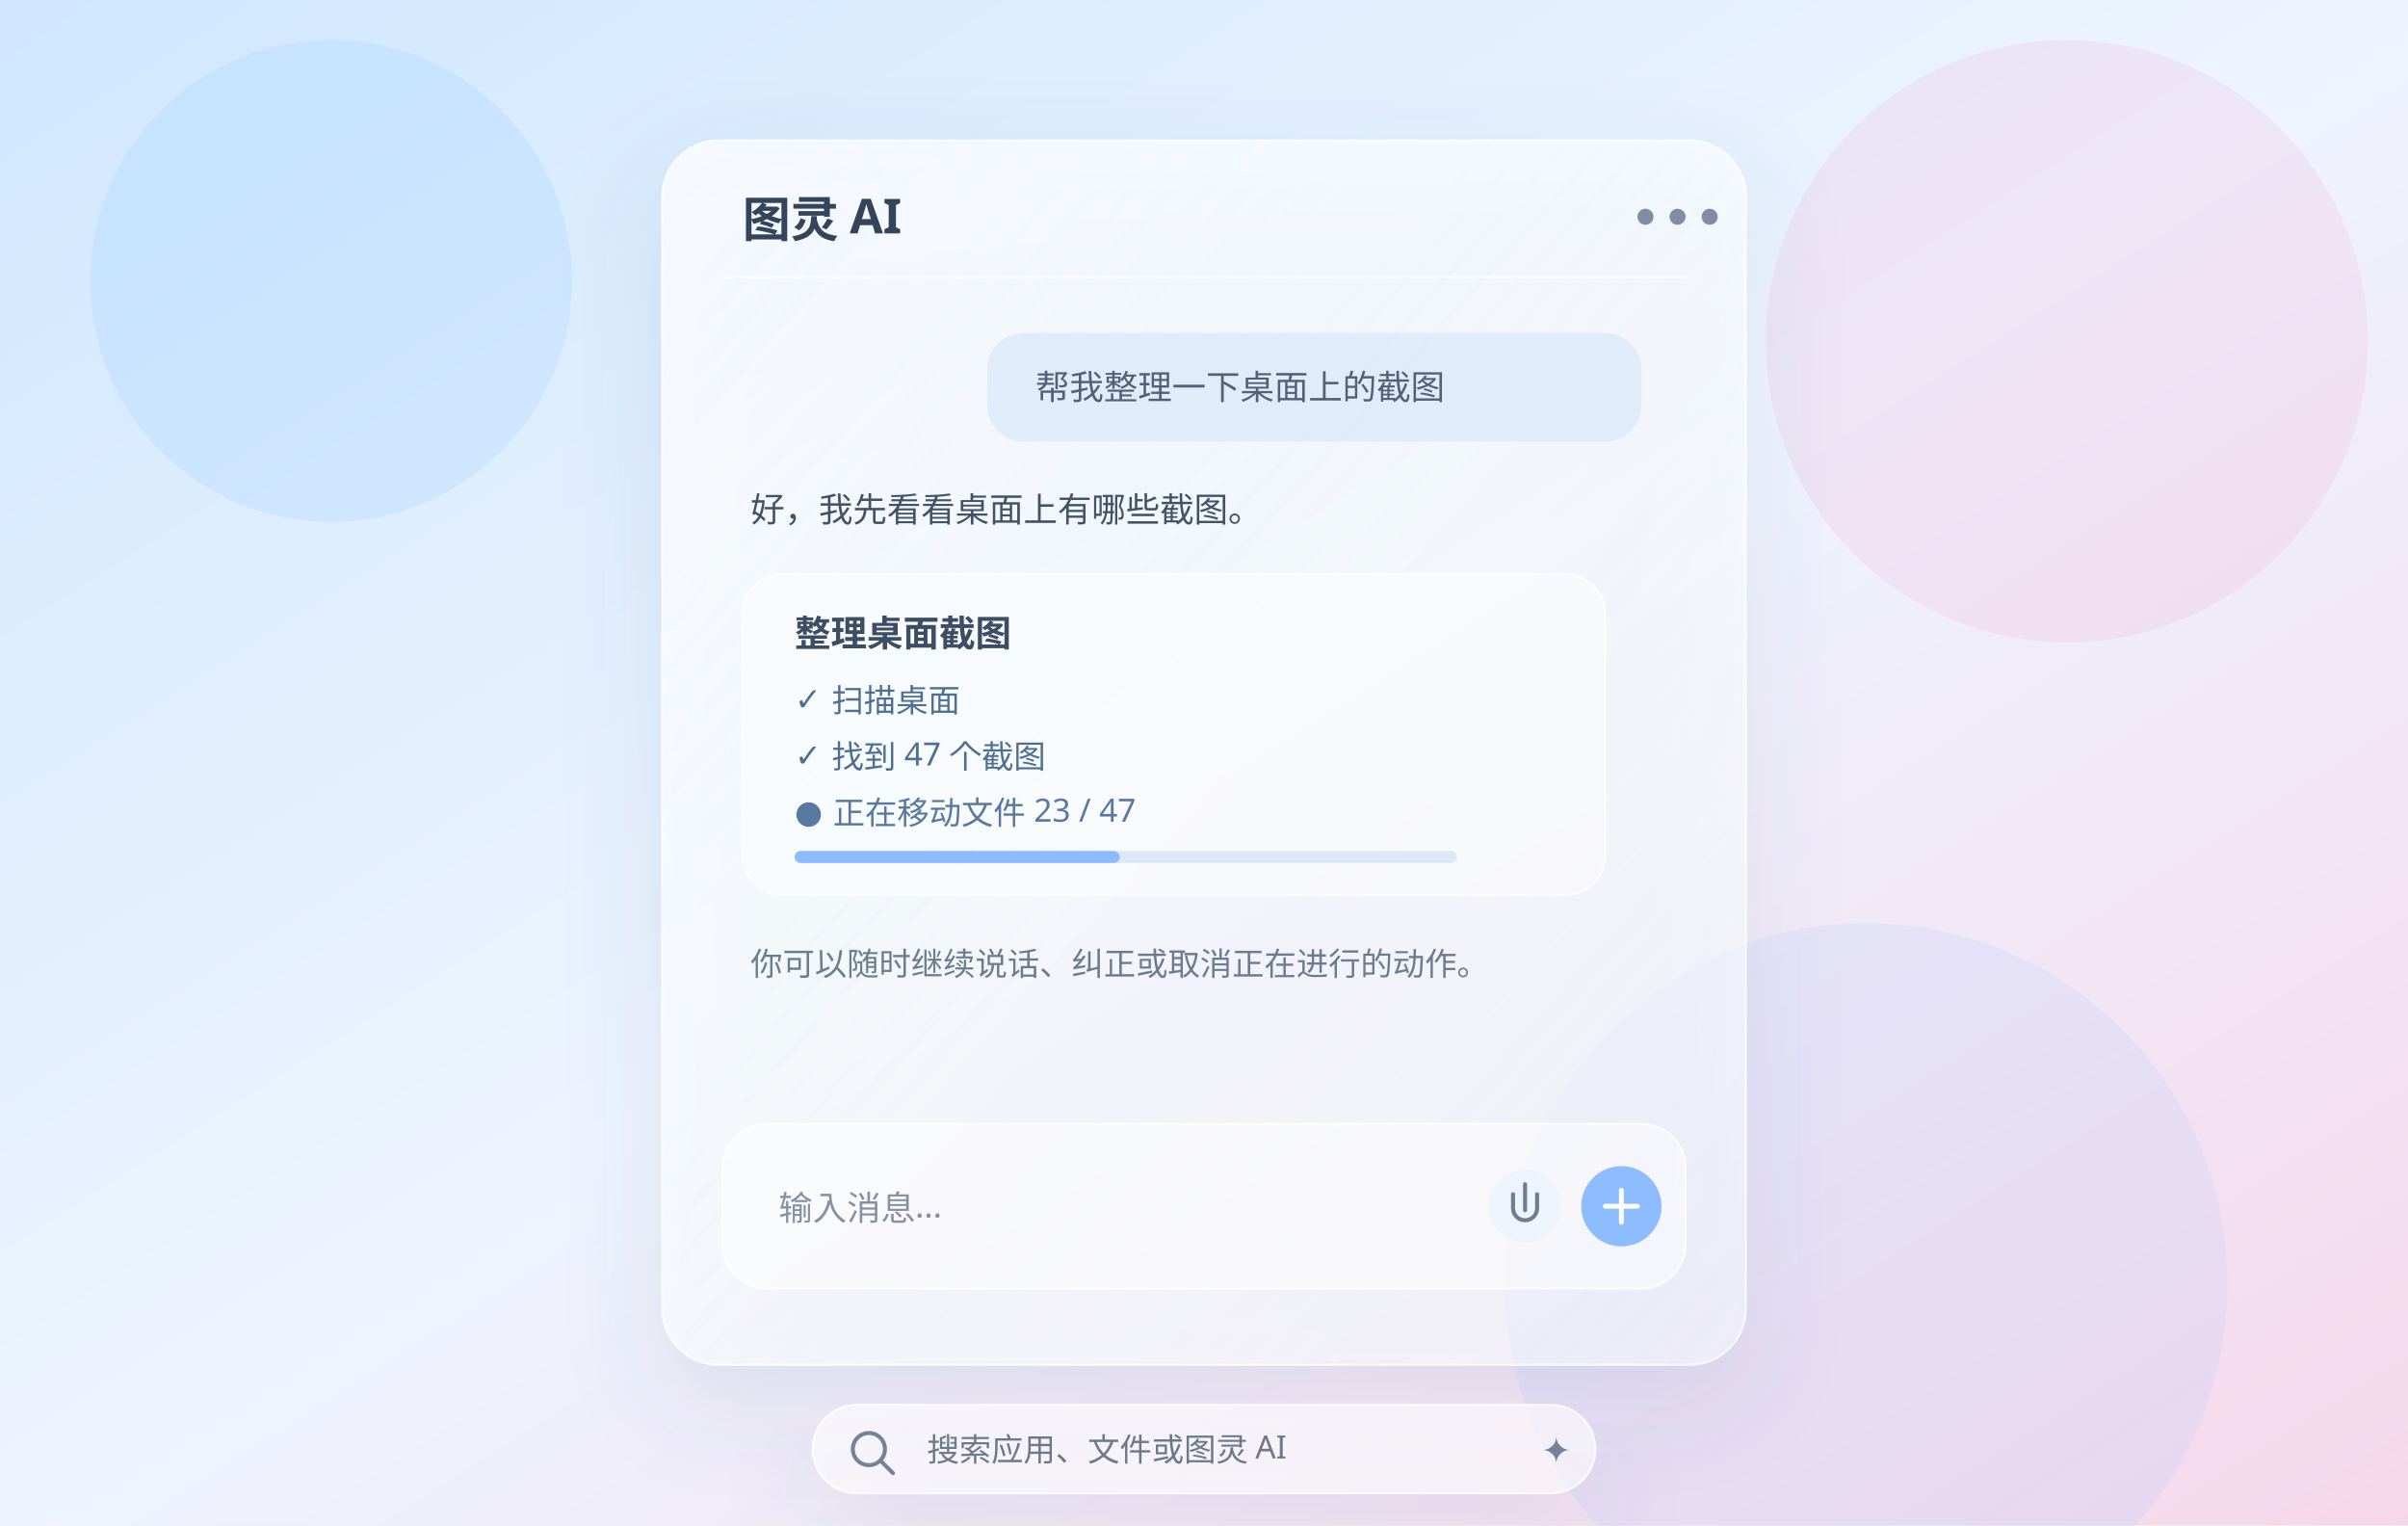
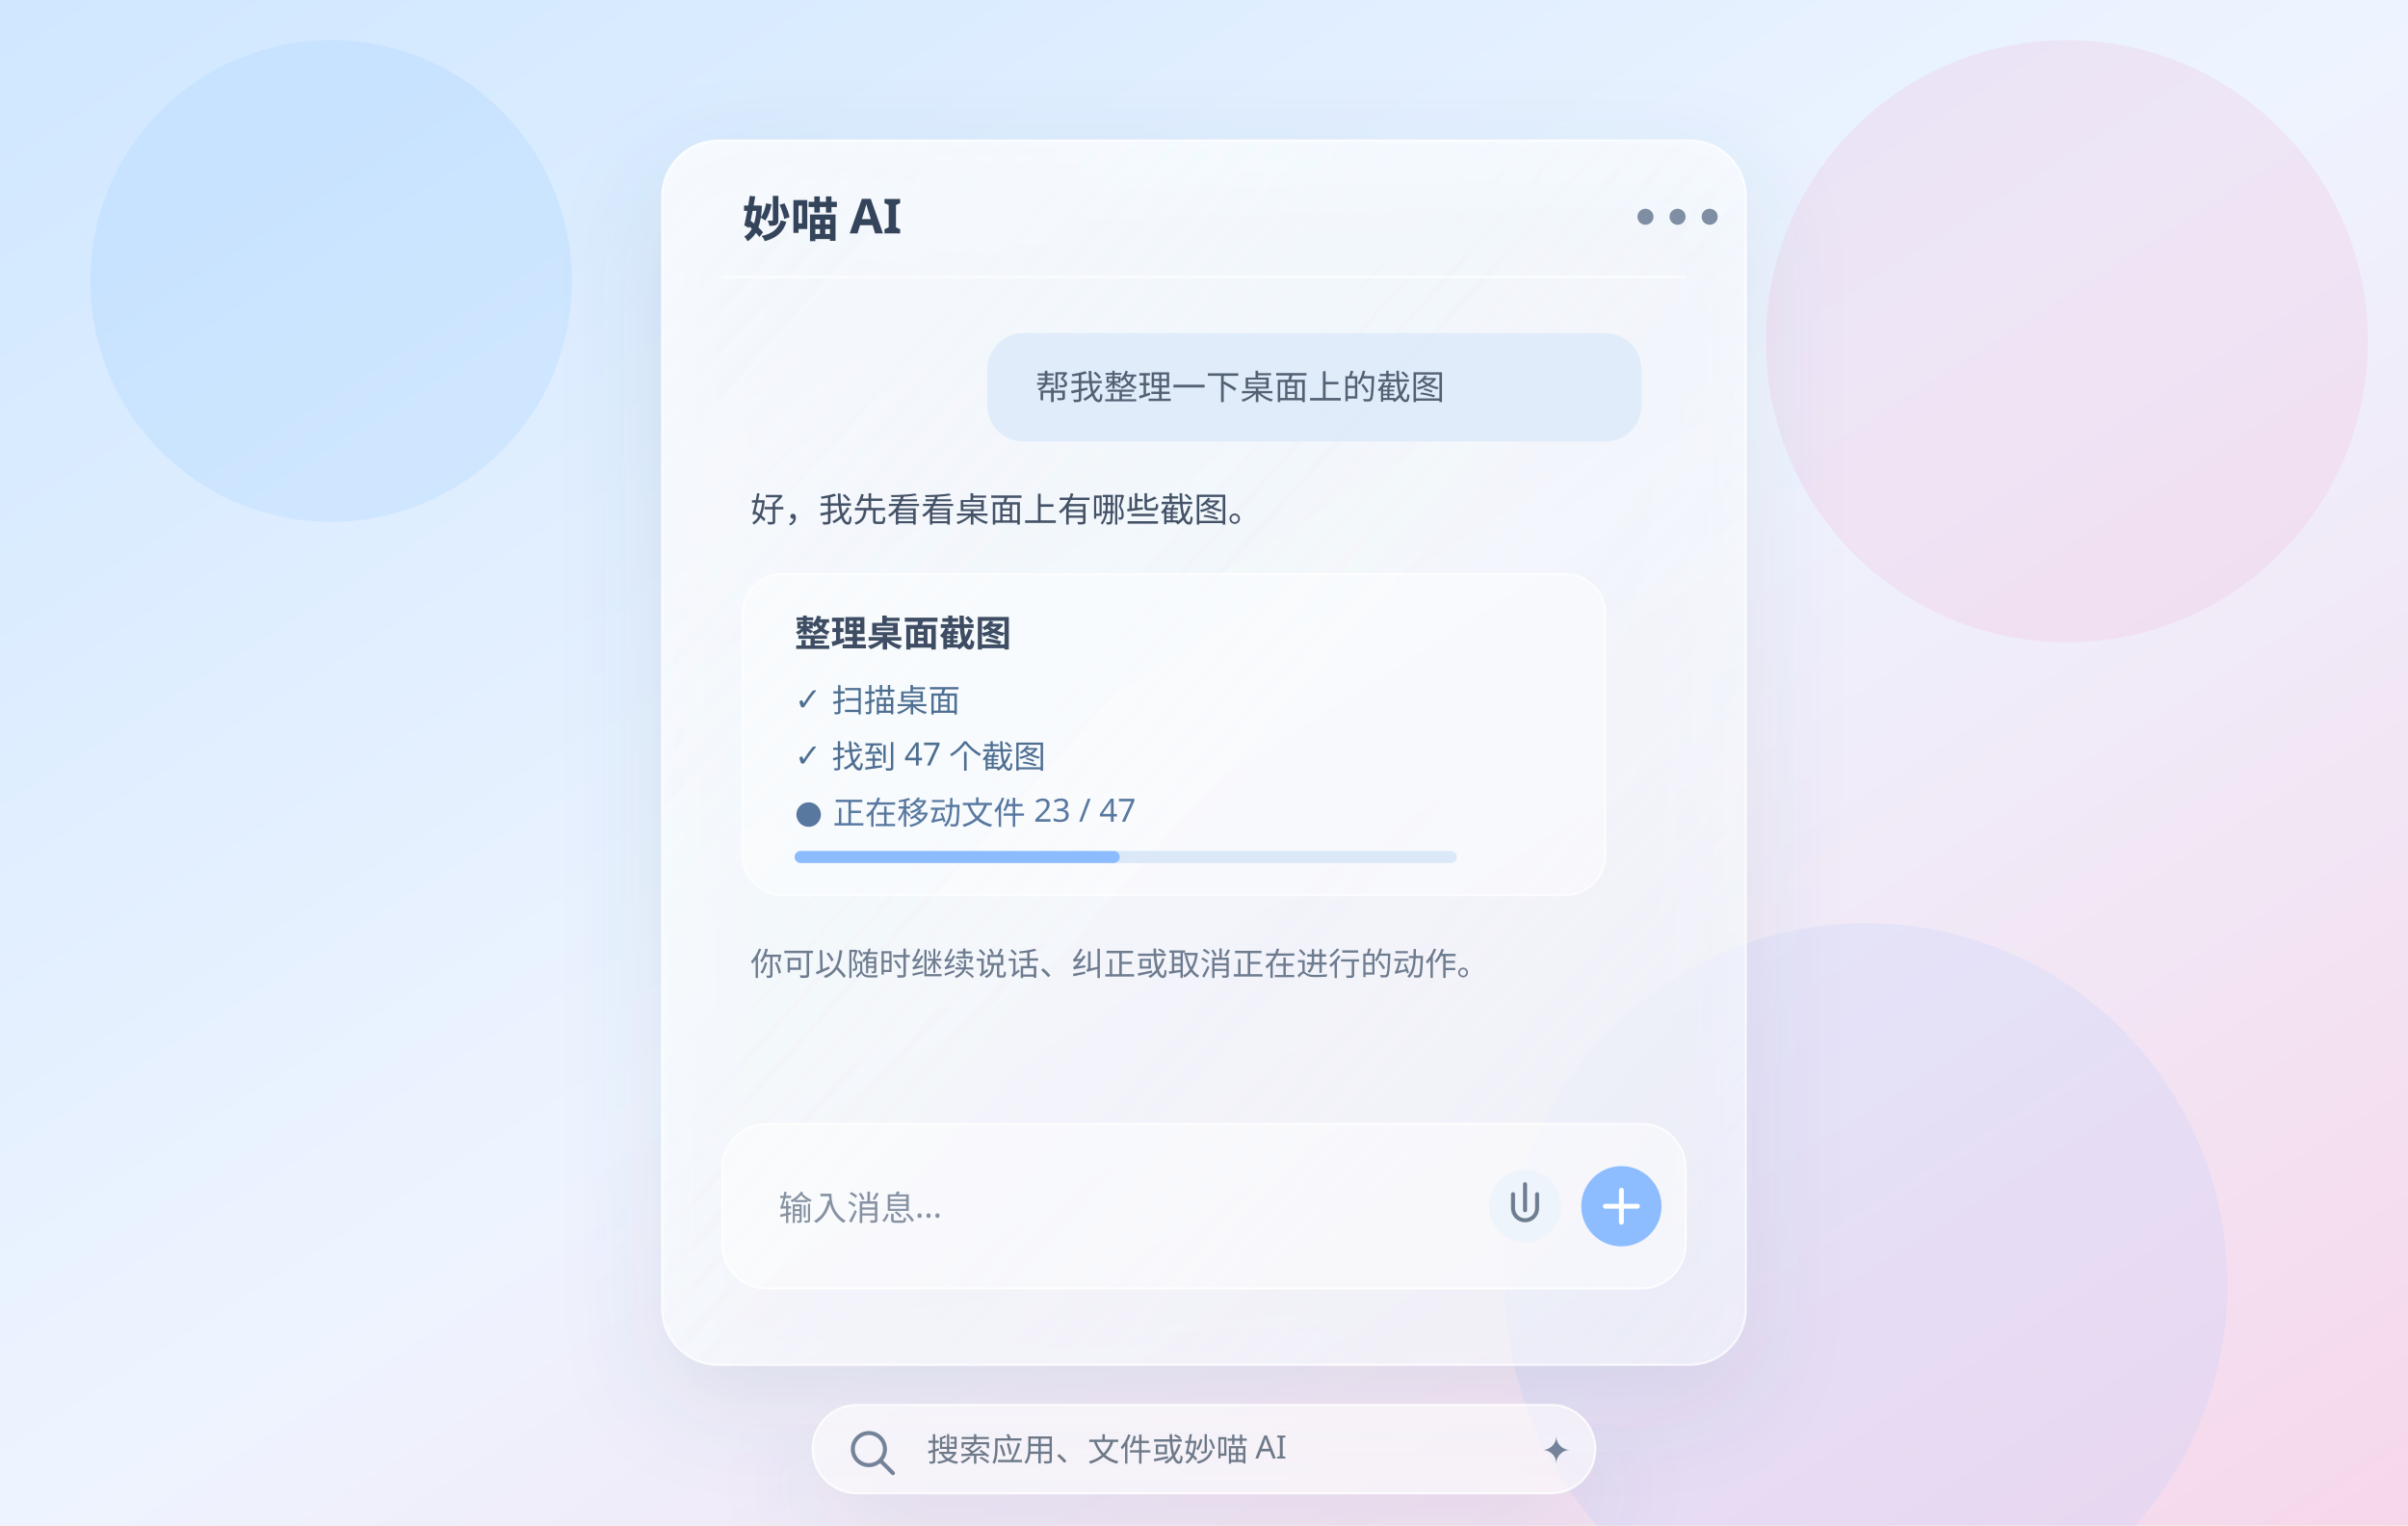
<svg xmlns="http://www.w3.org/2000/svg" width="1200" height="760" viewBox="0 0 1200 760">
  <defs>
    <linearGradient id="bg" x1="0" y1="0" x2="1" y2="1">
      <stop offset="0" stop-color="#cfe7ff" />
      <stop offset="0.5" stop-color="#eef4ff" />
      <stop offset="1" stop-color="#f6d7ea" />
    </linearGradient>
    <linearGradient id="glass" x1="0" y1="0" x2="1" y2="1">
      <stop offset="0" stop-color="#ffffff" stop-opacity="0.78" />
      <stop offset="1" stop-color="#f7fbff" stop-opacity="0.56" />
    </linearGradient>
    <filter id="shadow" x="-20%" y="-20%" width="140%" height="160%">
      <feDropShadow dx="0" dy="18" stdDeviation="24" flood-color="#4b6480" flood-opacity="0.18" />
    </filter>
  </defs>
  <rect width="1200" height="760" fill="url(#bg)" />
  <circle cx="165" cy="140" r="120" fill="#9fd0ff" opacity="0.25" />
  <circle cx="1030" cy="170" r="150" fill="#efb7db" opacity="0.24" />
  <circle cx="930" cy="640" r="180" fill="#aac8ff" opacity="0.18" />
  <g filter="url(#shadow)">
    <rect x="330" y="70" width="540" height="610" rx="28" fill="url(#glass)" stroke="#ffffff" stroke-opacity="0.78" />
  </g>
-   <text x="370" y="118" font-family="Segoe UI, sans-serif" font-size="24" font-weight="600" fill="#34445a">图灵 AI</text>
+   <text x="370" y="118" font-family="Segoe UI, sans-serif" font-size="24" font-weight="600" fill="#34445a">妙喵 AI</text>
  <circle cx="820" cy="108" r="4" fill="#7f8ea3" />
  <circle cx="836" cy="108" r="4" fill="#7f8ea3" />
  <circle cx="852" cy="108" r="4" fill="#7f8ea3" />
  <line x1="360" y1="138" x2="840" y2="138" stroke="#ffffff" stroke-opacity="0.78" />
  <rect x="492" y="166" width="326" height="54" rx="18" fill="#deebfa" fill-opacity="0.86" />
  <text x="516" y="199" font-family="Segoe UI, sans-serif" font-size="17" fill="#536174">帮我整理一下桌面上的截图</text>
  <text x="374" y="260" font-family="Segoe UI, sans-serif" font-size="17" fill="#445268">好，我先看看桌面上有哪些截图。</text>
  <rect x="370" y="286" width="430" height="160" rx="20" fill="#ffffff" fill-opacity="0.44" stroke="#ffffff" stroke-opacity="0.70" />
  <text x="396" y="322" font-family="Segoe UI, sans-serif" font-size="18" font-weight="600" fill="#3e4d63">整理桌面截图</text>
  <text x="396" y="354" font-family="Segoe UI, sans-serif" font-size="16" fill="#4e6f92">✓ 扫描桌面</text>
  <text x="396" y="382" font-family="Segoe UI, sans-serif" font-size="16" fill="#4e6f92">✓ 找到 47 个截图</text>
  <text x="396" y="410" font-family="Segoe UI, sans-serif" font-size="16" fill="#5878a0">● 正在移动文件 23 / 47</text>
  <rect x="396" y="424" width="330" height="6" rx="3" fill="#dbe8f7" />
  <rect x="396" y="424" width="162" height="6" rx="3" fill="#8cbcff" />
  <text x="374" y="486" font-family="Segoe UI, sans-serif" font-size="16" fill="#6e7c90">你可以随时继续说话、纠正或取消正在进行的动作。</text>
  <rect x="360" y="560" width="480" height="82" rx="22" fill="#ffffff" fill-opacity="0.48" stroke="#ffffff" stroke-opacity="0.82" />
  <text x="388" y="608" font-family="Segoe UI, sans-serif" font-size="17" fill="#8692a3">输入消息…</text>
  <circle cx="760" cy="601" r="18" fill="#eef4fb" />
  <path d="M760 590 v13 m-6-8 v7 a6 6 0 0 0 12 0 v-7" fill="none" stroke="#6f7d90" stroke-width="2" stroke-linecap="round" />
  <circle cx="808" cy="601" r="20" fill="#8dbdff" />
  <path d="M800 601 h16 M808 593 v16" stroke="#ffffff" stroke-width="2.4" stroke-linecap="round" />
  <g filter="url(#shadow)">
    <rect x="405" y="700" width="390" height="44" rx="22" fill="#ffffff" fill-opacity="0.58" stroke="#ffffff" stroke-opacity="0.82" />
  </g>
  <circle cx="433" cy="722" r="8" fill="none" stroke="#748399" stroke-width="2" />
  <line x1="439" y1="728" x2="445" y2="734" stroke="#748399" stroke-width="2" stroke-linecap="round" />
-   <text x="462" y="728" font-family="Segoe UI, sans-serif" font-size="16" fill="#6d7989">搜索应用、文件或图灵 AI</text>
+   <text x="462" y="728" font-family="Segoe UI, sans-serif" font-size="16" fill="#6d7989">搜索应用、文件或妙喵 AI</text>
  <text x="768" y="729" font-family="Segoe UI Symbol, sans-serif" font-size="18" fill="#748399">✦</text>
</svg>
